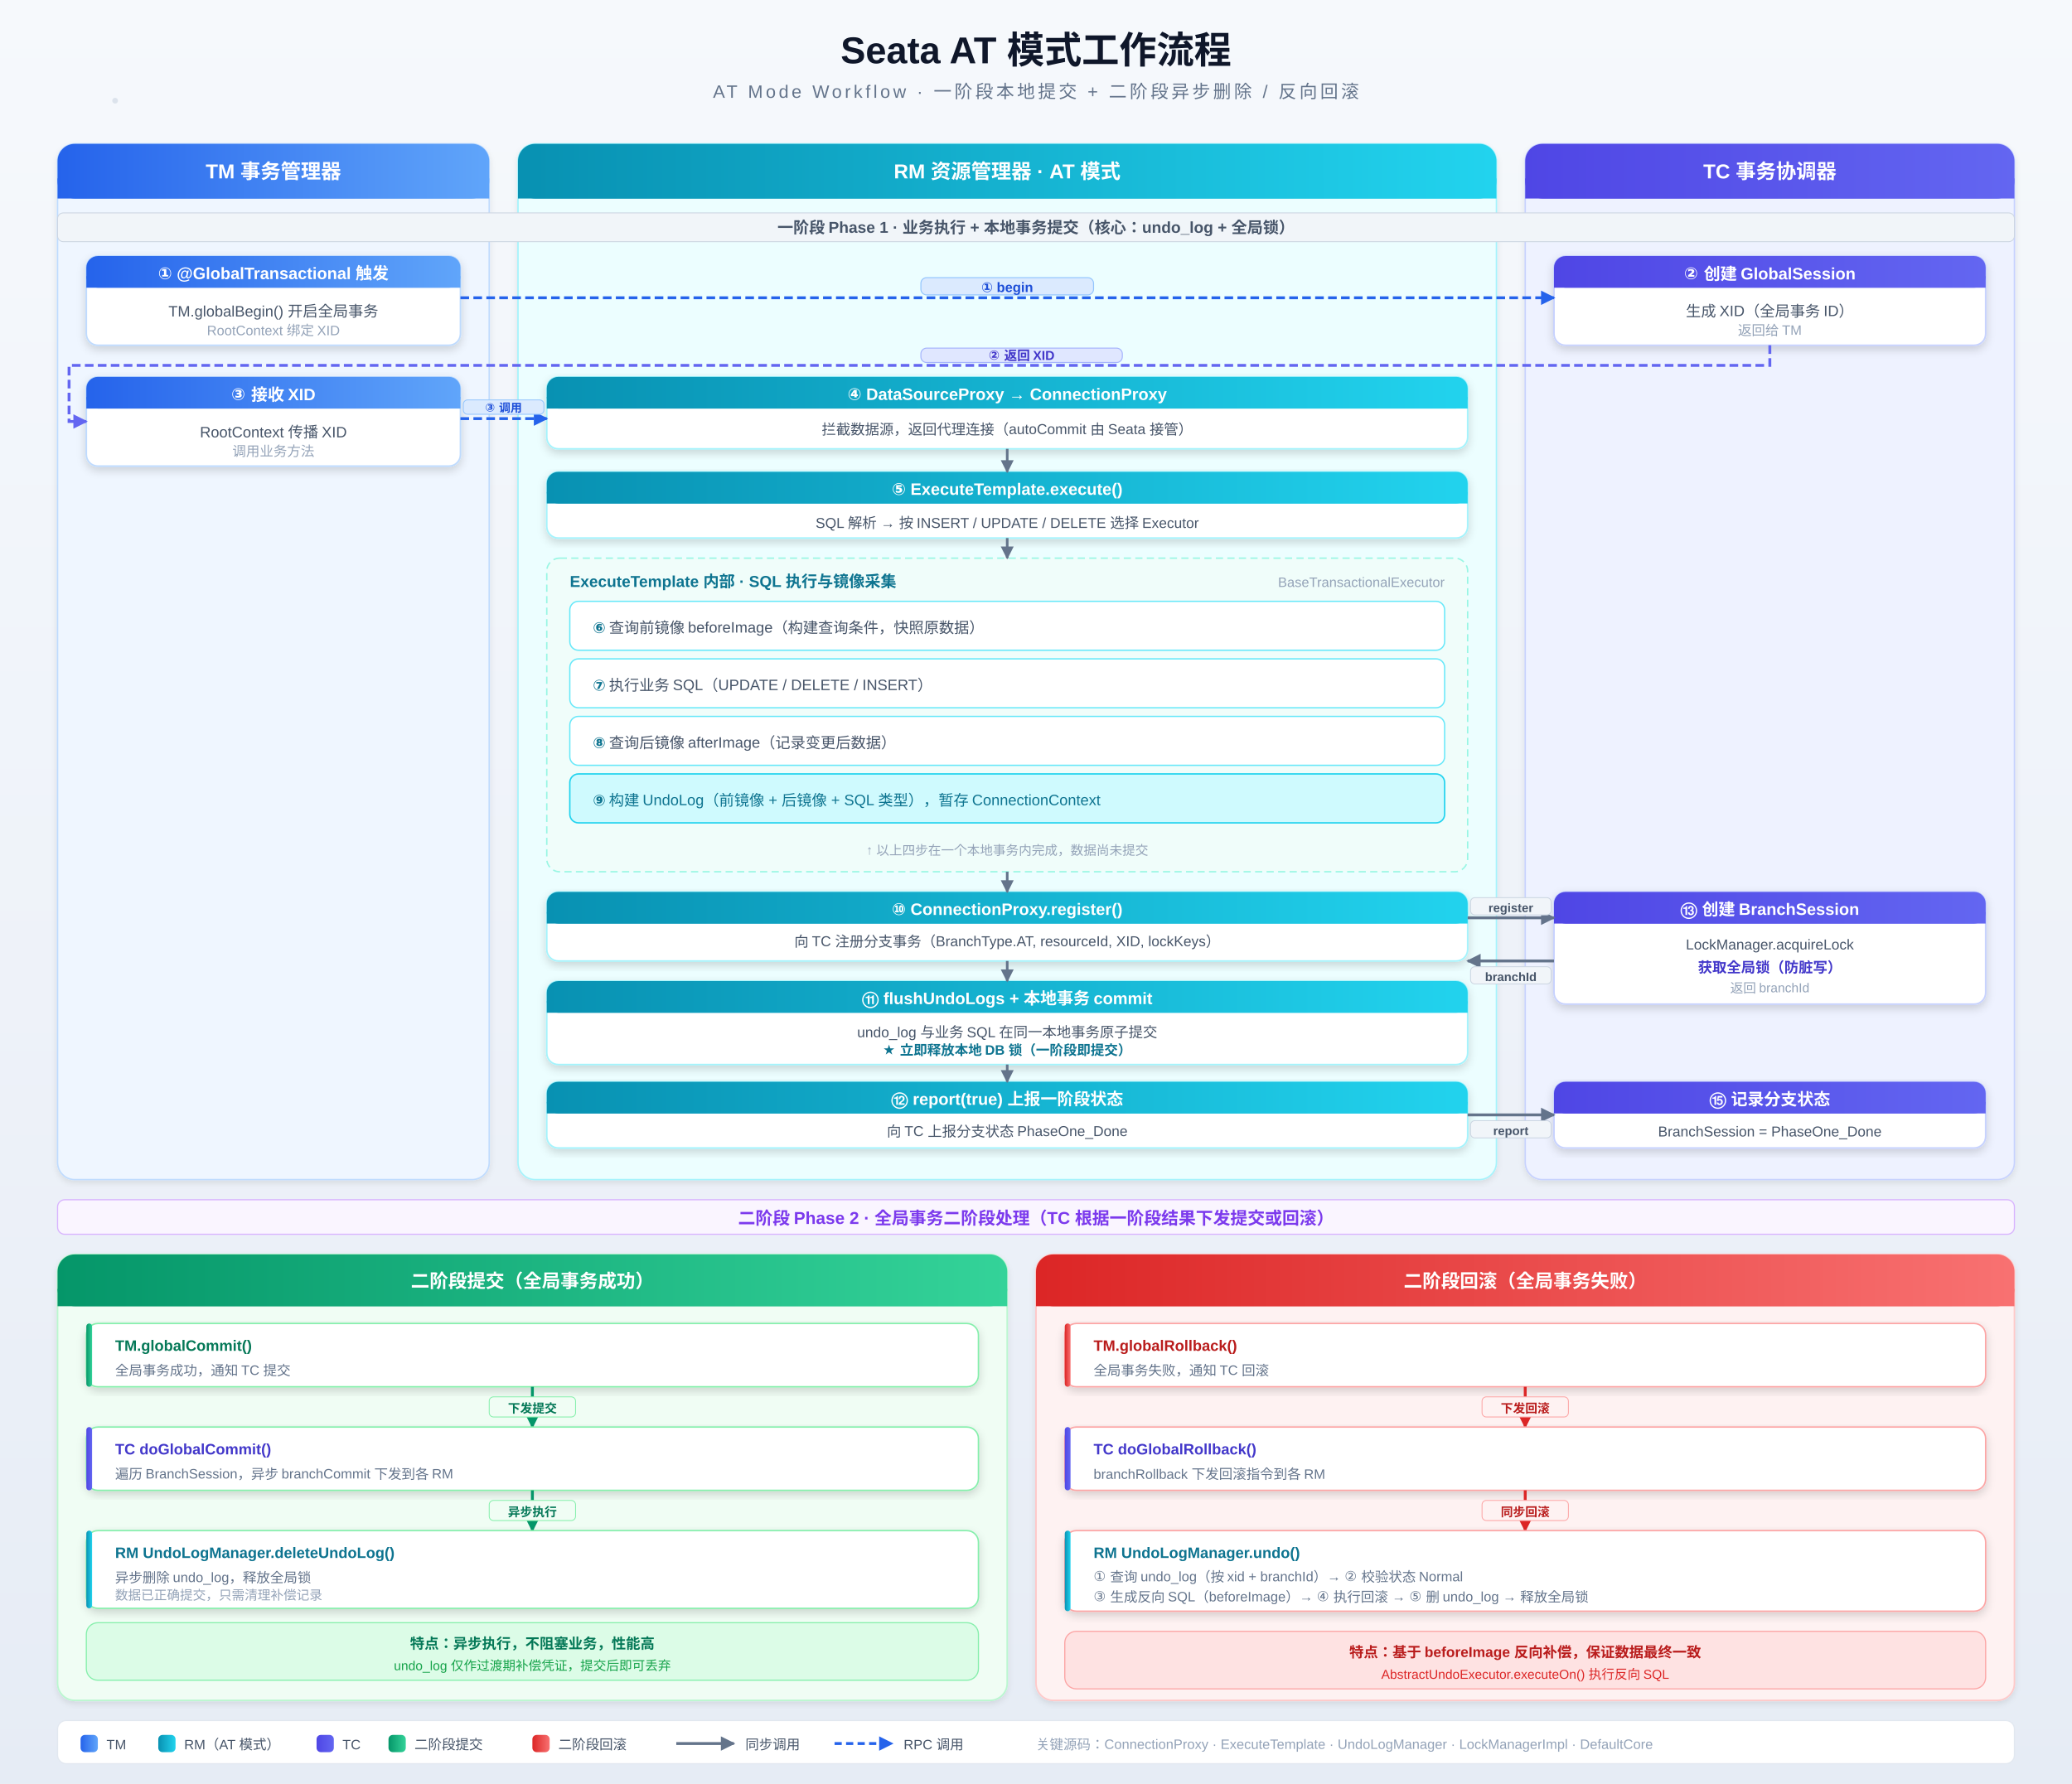
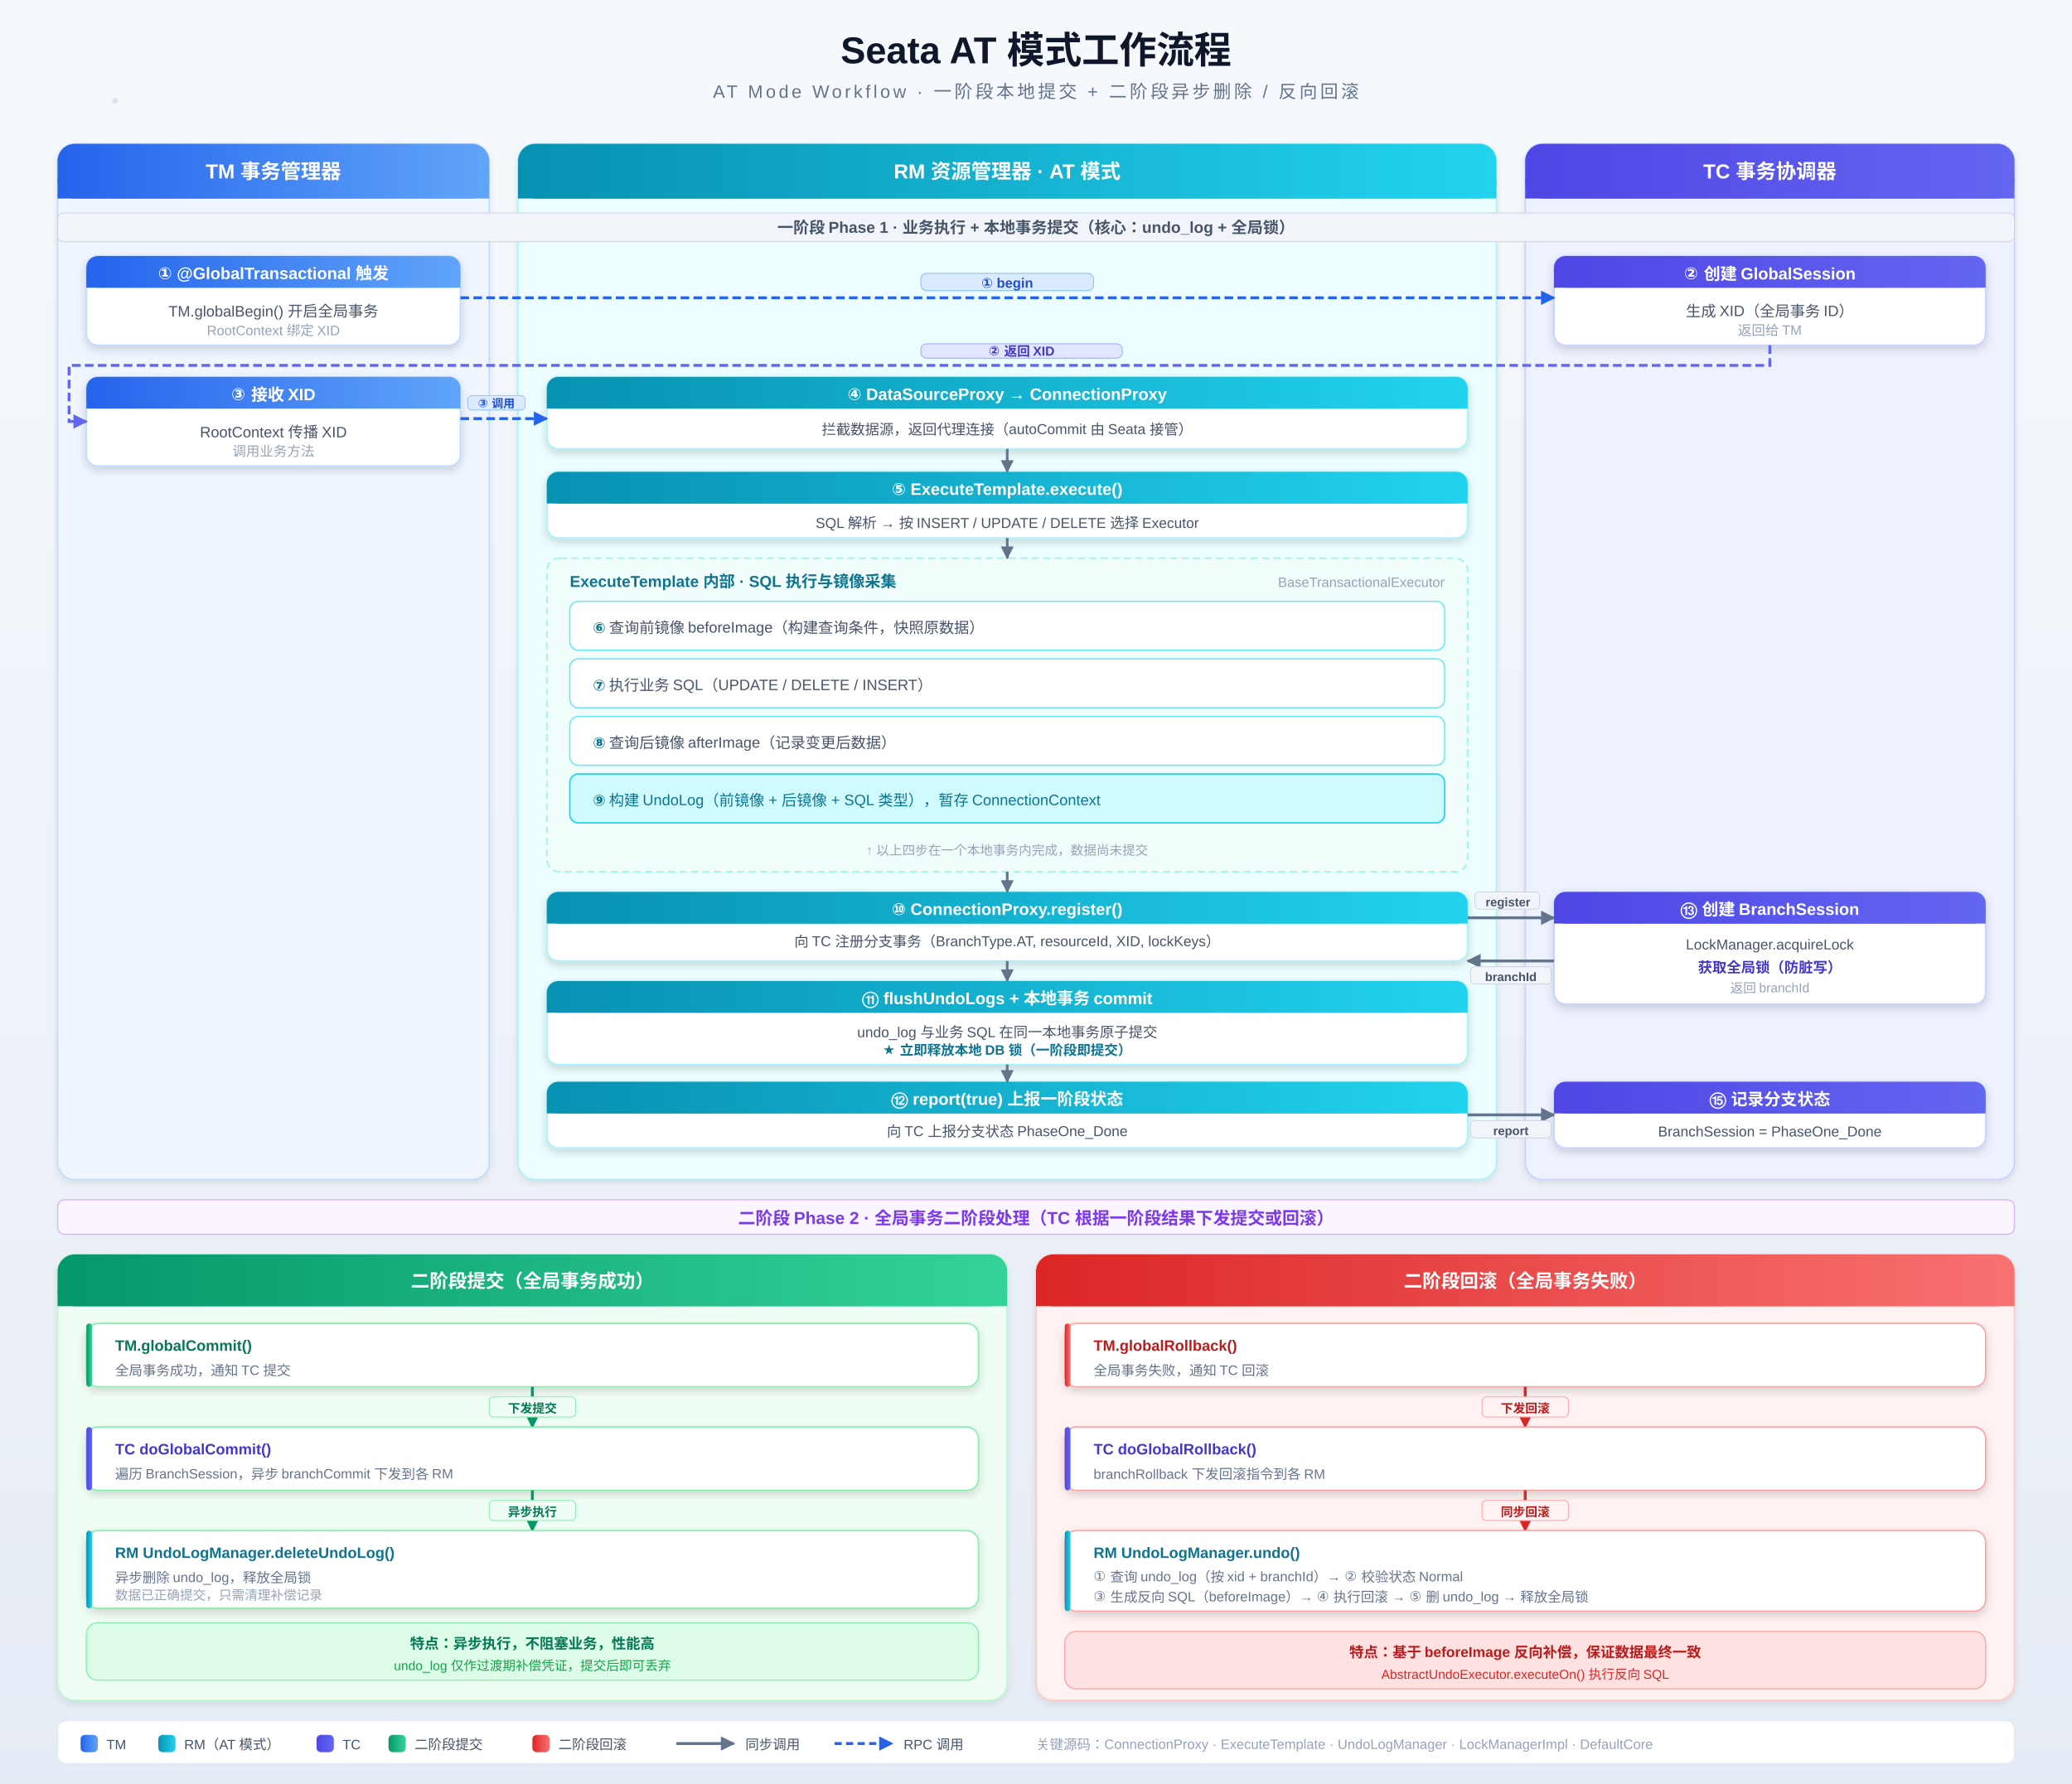
<svg xmlns="http://www.w3.org/2000/svg" width="1440" height="1240" viewBox="0 0 1440 1240" font-family="'Microsoft YaHei','PingFang SC','Segoe UI',Arial,sans-serif">
  <defs>
    <linearGradient id="bgGrad" x1="0" y1="0" x2="0" y2="1">
      <stop offset="0%" stop-color="#f6f9fc" />
      <stop offset="55%" stop-color="#eef2f9" />
      <stop offset="100%" stop-color="#e6ecf5" />
    </linearGradient>
    <linearGradient id="titleBar" x1="0" y1="0" x2="1" y2="0">
      <stop offset="0%" stop-color="#0891b2" />
      <stop offset="100%" stop-color="#6366f1" />
    </linearGradient>
    <linearGradient id="g-tm" x1="0" y1="0" x2="1" y2="0">
      <stop offset="0%" stop-color="#2563eb" />
      <stop offset="100%" stop-color="#60a5fa" />
    </linearGradient>
    <linearGradient id="g-at" x1="0" y1="0" x2="1" y2="0">
      <stop offset="0%" stop-color="#0891b2" />
      <stop offset="100%" stop-color="#22d3ee" />
    </linearGradient>
    <linearGradient id="g-tc" x1="0" y1="0" x2="1" y2="0">
      <stop offset="0%" stop-color="#4f46e5" />
      <stop offset="100%" stop-color="#6366f1" />
    </linearGradient>
    <linearGradient id="g-commit" x1="0" y1="0" x2="1" y2="0">
      <stop offset="0%" stop-color="#059669" />
      <stop offset="100%" stop-color="#34d399" />
    </linearGradient>
    <linearGradient id="g-rollback" x1="0" y1="0" x2="1" y2="0">
      <stop offset="0%" stop-color="#dc2626" />
      <stop offset="100%" stop-color="#f87171" />
    </linearGradient>
    <filter id="shadow" x="-10%" y="-10%" width="120%" height="125%">
      <feGaussianBlur in="SourceAlpha" stdDeviation="3" />
      <feOffset dx="0" dy="2.5" />
      <feComponentTransfer>
        <feFuncA type="linear" slope="0.16" />
      </feComponentTransfer>
      <feMerge>
        <feMergeNode />
        <feMergeNode in="SourceGraphic" />
      </feMerge>
    </filter>
    <filter id="softShadow" x="-10%" y="-10%" width="120%" height="125%">
      <feGaussianBlur in="SourceAlpha" stdDeviation="2" />
      <feOffset dx="0" dy="2" />
      <feComponentTransfer>
        <feFuncA type="linear" slope="0.09" />
      </feComponentTransfer>
      <feMerge>
        <feMergeNode />
        <feMergeNode in="SourceGraphic" />
      </feMerge>
    </filter>
    <marker id="arr" viewBox="0 0 10 10" refX="9" refY="5" markerWidth="5" markerHeight="5" orient="auto-start-reverse">
      <path d="M0,0 L10,5 L0,10 z" fill="#64748b" />
    </marker>
    <marker id="arrBlue" viewBox="0 0 10 10" refX="9" refY="5" markerWidth="5" markerHeight="5" orient="auto-start-reverse">
      <path d="M0,0 L10,5 L0,10 z" fill="#2563eb" />
    </marker>
    <marker id="arrPurple" viewBox="0 0 10 10" refX="9" refY="5" markerWidth="5" markerHeight="5" orient="auto-start-reverse">
      <path d="M0,0 L10,5 L0,10 z" fill="#6366f1" />
    </marker>
    <marker id="arrGreen" viewBox="0 0 10 10" refX="9" refY="5" markerWidth="5" markerHeight="5" orient="auto-start-reverse">
      <path d="M0,0 L10,5 L0,10 z" fill="#059669" />
    </marker>
    <marker id="arrRed" viewBox="0 0 10 10" refX="9" refY="5" markerWidth="5" markerHeight="5" orient="auto-start-reverse">
      <path d="M0,0 L10,5 L0,10 z" fill="#dc2626" />
    </marker>
  </defs>
  <rect width="1440" height="1240" fill="url(#bgGrad)" />
  <circle cx="80" cy="70" r="2" fill="#cbd5e1" opacity="0.6" />
  <circle cx="1380" cy="110" r="2.5" fill="#cbd5e1" opacity="0.6" />
  <circle cx="60" cy="1200" r="2" fill="#cbd5e1" opacity="0.6" />
  <circle cx="1380" cy="1210" r="2.5" fill="#cbd5e1" opacity="0.6" />
  <text x="720" y="44" text-anchor="middle" font-size="26" font-weight="700" fill="#0f172a">Seata AT 模式工作流程</text>
  <text x="720" y="68" text-anchor="middle" font-size="12.5" fill="#64748b" letter-spacing="2">AT Mode Workflow · 一阶段本地提交 + 二阶段异步删除 / 反向回滚</text>
  <line x1="600" y1="82" x2="840" y2="82" stroke="url(#titleBar)" stroke-width="2.5" stroke-linecap="round" />
  <rect x="40" y="100" width="300" height="720" rx="12" fill="#eff6ff" stroke="#bfdbfe" stroke-width="1" filter="url(#softShadow)" />
  <rect x="360" y="100" width="680" height="720" rx="12" fill="#ecfeff" stroke="#a5f3fc" stroke-width="1" filter="url(#softShadow)" />
  <rect x="1060" y="100" width="340" height="720" rx="12" fill="#eef2ff" stroke="#c7d2fe" stroke-width="1" filter="url(#softShadow)" />
  <rect x="40" y="100" width="300" height="38" rx="12" fill="url(#g-tm)" />
  <rect x="40" y="124" width="300" height="14" fill="url(#g-tm)" />
  <text x="190" y="124" text-anchor="middle" font-size="14" font-weight="700" fill="#ffffff">TM  事务管理器</text>
  <rect x="360" y="100" width="680" height="38" rx="12" fill="url(#g-at)" />
  <rect x="360" y="124" width="680" height="14" fill="url(#g-at)" />
  <text x="700" y="124" text-anchor="middle" font-size="14" font-weight="700" fill="#ffffff">RM  资源管理器 · AT 模式</text>
  <rect x="1060" y="100" width="340" height="38" rx="12" fill="url(#g-tc)" />
  <rect x="1060" y="124" width="340" height="14" fill="url(#g-tc)" />
  <text x="1230" y="124" text-anchor="middle" font-size="14" font-weight="700" fill="#ffffff">TC  事务协调器</text>
  <rect x="40" y="148" width="1360" height="20" rx="4" fill="#f1f5f9" stroke="#cbd5e1" stroke-width="0.6" />
  <text x="720" y="162" text-anchor="middle" font-size="11" font-weight="700" fill="#475569">一阶段 Phase 1 · 业务执行 + 本地事务提交（核心：undo_log + 全局锁）</text>
  <g>
    <rect x="60" y="178" width="260" height="62" rx="8" fill="#ffffff" stroke="#bfdbfe" stroke-width="1.1" filter="url(#shadow)" />
    <rect x="60" y="178" width="260" height="22" rx="8" fill="url(#g-tm)" />
    <rect x="60" y="192" width="260" height="8" fill="url(#g-tm)" />
    <text x="190" y="194" text-anchor="middle" font-size="11.5" font-weight="700" fill="#ffffff">① @GlobalTransactional 触发</text>
    <text x="190" y="220" text-anchor="middle" font-size="10.5" fill="#475569">TM.globalBegin() 开启全局事务</text>
    <text x="190" y="233" text-anchor="middle" font-size="9.5" fill="#94a3b8">RootContext 绑定 XID</text>
  </g>
  <g>
    <rect x="60" y="262" width="260" height="62" rx="8" fill="#ffffff" stroke="#bfdbfe" stroke-width="1.1" filter="url(#shadow)" />
    <rect x="60" y="262" width="260" height="22" rx="8" fill="url(#g-tm)" />
    <rect x="60" y="276" width="260" height="8" fill="url(#g-tm)" />
    <text x="190" y="278" text-anchor="middle" font-size="11.5" font-weight="700" fill="#ffffff">③ 接收 XID</text>
    <text x="190" y="304" text-anchor="middle" font-size="10.5" fill="#475569">RootContext 传播 XID</text>
    <text x="190" y="317" text-anchor="middle" font-size="9.5" fill="#94a3b8">调用业务方法</text>
  </g>
  <g>
    <rect x="380" y="262" width="640" height="50" rx="8" fill="#ffffff" stroke="#a5f3fc" stroke-width="1.1" filter="url(#shadow)" />
    <rect x="380" y="262" width="640" height="22" rx="8" fill="url(#g-at)" />
    <rect x="380" y="276" width="640" height="8" fill="url(#g-at)" />
    <text x="700" y="278" text-anchor="middle" font-size="11.5" font-weight="700" fill="#ffffff">④ DataSourceProxy → ConnectionProxy</text>
    <text x="700" y="302" text-anchor="middle" font-size="10" fill="#475569">拦截数据源，返回代理连接（autoCommit 由 Seata 接管）</text>
  </g>
  <g>
    <rect x="380" y="328" width="640" height="46" rx="8" fill="#ffffff" stroke="#a5f3fc" stroke-width="1.1" filter="url(#shadow)" />
    <rect x="380" y="328" width="640" height="22" rx="8" fill="url(#g-at)" />
    <rect x="380" y="342" width="640" height="8" fill="url(#g-at)" />
    <text x="700" y="344" text-anchor="middle" font-size="11.5" font-weight="700" fill="#ffffff">⑤ ExecuteTemplate.execute()</text>
    <text x="700" y="367" text-anchor="middle" font-size="10" fill="#475569">SQL 解析 → 按 INSERT / UPDATE / DELETE 选择 Executor</text>
  </g>
  <g>
    <rect x="380" y="388" width="640" height="218" rx="9" fill="#f0fdfa" stroke="#99f6e4" stroke-width="1" stroke-dasharray="5 3" />
    <text x="396" y="408" font-size="11" font-weight="700" fill="#0e7490">ExecuteTemplate 内部 · SQL 执行与镜像采集</text>
    <text x="1004" y="408" text-anchor="end" font-size="9.5" fill="#94a3b8">BaseTransactionalExecutor</text>
    <rect x="396" y="418" width="608" height="34" rx="6" fill="#ffffff" stroke="#67e8f9" stroke-width="0.9" />
    <text x="412" y="440" font-size="10.5" fill="#475569">
      <tspan font-weight="700" fill="#0e7490">⑥</tspan>  查询前镜像 beforeImage（构建查询条件，快照原数据）</text>
    <rect x="396" y="458" width="608" height="34" rx="6" fill="#ffffff" stroke="#67e8f9" stroke-width="0.9" />
    <text x="412" y="480" font-size="10.5" fill="#475569">
      <tspan font-weight="700" fill="#0e7490">⑦</tspan>  执行业务 SQL（UPDATE / DELETE / INSERT）</text>
    <rect x="396" y="498" width="608" height="34" rx="6" fill="#ffffff" stroke="#67e8f9" stroke-width="0.9" />
    <text x="412" y="520" font-size="10.5" fill="#475569">
      <tspan font-weight="700" fill="#0e7490">⑧</tspan>  查询后镜像 afterImage（记录变更后数据）</text>
    <rect x="396" y="538" width="608" height="34" rx="6" fill="#cffafe" stroke="#22d3ee" stroke-width="1" />
    <text x="412" y="560" font-size="10.5" fill="#0e7490">
      <tspan font-weight="700">⑨</tspan>  构建 UndoLog（前镜像 + 后镜像 + SQL 类型），暂存 ConnectionContext</text>
    <text x="700" y="594" text-anchor="middle" font-size="9" fill="#94a3b8">↑ 以上四步在一个本地事务内完成，数据尚未提交</text>
  </g>
  <g>
    <rect x="380" y="620" width="640" height="48" rx="8" fill="#ffffff" stroke="#a5f3fc" stroke-width="1.1" filter="url(#shadow)" />
    <rect x="380" y="620" width="640" height="22" rx="8" fill="url(#g-at)" />
    <rect x="380" y="634" width="640" height="8" fill="url(#g-at)" />
    <text x="700" y="636" text-anchor="middle" font-size="11.5" font-weight="700" fill="#ffffff">⑩ ConnectionProxy.register()</text>
    <text x="700" y="658" text-anchor="middle" font-size="10" fill="#475569">向 TC 注册分支事务（BranchType.AT, resourceId, XID, lockKeys）</text>
  </g>
  <g>
    <rect x="380" y="682" width="640" height="58" rx="8" fill="#ffffff" stroke="#a5f3fc" stroke-width="1.1" filter="url(#shadow)" />
    <rect x="380" y="682" width="640" height="22" rx="8" fill="url(#g-at)" />
    <rect x="380" y="696" width="640" height="8" fill="url(#g-at)" />
    <text x="700" y="698" text-anchor="middle" font-size="11.5" font-weight="700" fill="#ffffff">⑪ flushUndoLogs + 本地事务 commit</text>
    <text x="700" y="721" text-anchor="middle" font-size="10" fill="#475569">undo_log 与业务 SQL 在同一本地事务原子提交</text>
    <text x="700" y="733" text-anchor="middle" font-size="9.5" font-weight="700" fill="#0e7490">★ 立即释放本地 DB 锁（一阶段即提交）</text>
  </g>
  <g>
    <rect x="380" y="752" width="640" height="46" rx="8" fill="#ffffff" stroke="#a5f3fc" stroke-width="1.1" filter="url(#shadow)" />
    <rect x="380" y="752" width="640" height="22" rx="8" fill="url(#g-at)" />
    <rect x="380" y="766" width="640" height="8" fill="url(#g-at)" />
    <text x="700" y="768" text-anchor="middle" font-size="11.5" font-weight="700" fill="#ffffff">⑫ report(true) 上报一阶段状态</text>
    <text x="700" y="790" text-anchor="middle" font-size="10" fill="#475569">向 TC 上报分支状态 PhaseOne_Done</text>
  </g>
  <g>
    <rect x="1080" y="178" width="300" height="62" rx="8" fill="#ffffff" stroke="#c7d2fe" stroke-width="1.1" filter="url(#shadow)" />
    <rect x="1080" y="178" width="300" height="22" rx="8" fill="url(#g-tc)" />
    <rect x="1080" y="192" width="300" height="8" fill="url(#g-tc)" />
    <text x="1230" y="194" text-anchor="middle" font-size="11.5" font-weight="700" fill="#ffffff">② 创建 GlobalSession</text>
    <text x="1230" y="220" text-anchor="middle" font-size="10.5" fill="#475569">生成 XID（全局事务 ID）</text>
    <text x="1230" y="233" text-anchor="middle" font-size="9.5" fill="#94a3b8">返回给 TM</text>
  </g>
  <g>
    <rect x="1080" y="620" width="300" height="78" rx="8" fill="#ffffff" stroke="#c7d2fe" stroke-width="1.1" filter="url(#shadow)" />
    <rect x="1080" y="620" width="300" height="22" rx="8" fill="url(#g-tc)" />
    <rect x="1080" y="634" width="300" height="8" fill="url(#g-tc)" />
    <text x="1230" y="636" text-anchor="middle" font-size="11.5" font-weight="700" fill="#ffffff">⑬ 创建 BranchSession</text>
    <text x="1230" y="660" text-anchor="middle" font-size="10" fill="#475569">LockManager.acquireLock</text>
    <text x="1230" y="676" text-anchor="middle" font-size="10" font-weight="700" fill="#4338ca">获取全局锁（防脏写）</text>
    <text x="1230" y="690" text-anchor="middle" font-size="9" fill="#94a3b8">返回 branchId</text>
  </g>
  <g>
    <rect x="1080" y="752" width="300" height="46" rx="8" fill="#ffffff" stroke="#c7d2fe" stroke-width="1.1" filter="url(#shadow)" />
    <rect x="1080" y="752" width="300" height="22" rx="8" fill="url(#g-tc)" />
    <rect x="1080" y="766" width="300" height="8" fill="url(#g-tc)" />
    <text x="1230" y="768" text-anchor="middle" font-size="11.5" font-weight="700" fill="#ffffff">⑮ 记录分支状态</text>
    <text x="1230" y="790" text-anchor="middle" font-size="10" fill="#475569">BranchSession = PhaseOne_Done</text>
  </g>
  <path d="M 320 207 L 1080 207" fill="none" stroke="#2563eb" stroke-width="2" stroke-dasharray="6 3" marker-end="url(#arrBlue)" />
-   <rect x="640" y="193" width="120" height="12" rx="4" fill="#dbeafe" stroke="#93c5fd" stroke-width="0.7" />
-   <text x="700" y="203" text-anchor="middle" font-size="9.5" font-weight="700" fill="#1d4ed8">① begin</text>
+   <rect x="640" y="190" width="120" height="12" rx="4" fill="#dbeafe" stroke="#93c5fd" stroke-width="0.7" />
+   <text x="700" y="200" text-anchor="middle" font-size="9.5" font-weight="700" fill="#1d4ed8">① begin</text>
  <path d="M 1230 240 L 1230 254 L 48 254 L 48 293 L 60 293" fill="none" stroke="#6366f1" stroke-width="2" stroke-dasharray="6 3" marker-end="url(#arrPurple)" />
-   <rect x="640" y="242" width="140" height="10" rx="4" fill="#e0e7ff" stroke="#a5b4fc" stroke-width="0.7" />
-   <text x="710" y="250" text-anchor="middle" font-size="9" font-weight="700" fill="#4338ca">② 返回 XID</text>
+   <rect x="640" y="239" width="140" height="10" rx="4" fill="#e0e7ff" stroke="#a5b4fc" stroke-width="0.7" />
+   <text x="710" y="247" text-anchor="middle" font-size="9" font-weight="700" fill="#4338ca">② 返回 XID</text>
  <path d="M 320 291 L 380 291" fill="none" stroke="#2563eb" stroke-width="2" stroke-dasharray="6 3" marker-end="url(#arrBlue)" />
-   <rect x="322" y="278" width="56" height="10" rx="3" fill="#dbeafe" stroke="#93c5fd" stroke-width="0.6" />
-   <text x="350" y="286" text-anchor="middle" font-size="8" font-weight="700" fill="#1d4ed8">③ 调用</text>
+   <rect x="325" y="275" width="40" height="10" rx="3" fill="#dbeafe" stroke="#93c5fd" stroke-width="0.6" />
+   <text x="345" y="283" text-anchor="middle" font-size="8" font-weight="700" fill="#1d4ed8">③ 调用</text>
  <path d="M 1020 638 L 1080 638" fill="none" stroke="#64748b" stroke-width="2" marker-end="url(#arr)" />
-   <rect x="1022" y="624" width="56" height="12" rx="3" fill="#f1f5f9" stroke="#cbd5e1" stroke-width="0.6" />
-   <text x="1050" y="634" text-anchor="middle" font-size="8.5" font-weight="700" fill="#475569">register</text>
+   <rect x="1025" y="620" width="45" height="12" rx="3" fill="#f1f5f9" stroke="#cbd5e1" stroke-width="0.6" />
+   <text x="1048" y="630" text-anchor="middle" font-size="8.5" font-weight="700" fill="#475569">register</text>
  <path d="M 1080 668 L 1020 668" fill="none" stroke="#64748b" stroke-width="2" marker-end="url(#arr)" />
  <rect x="1022" y="672" width="56" height="12" rx="3" fill="#f1f5f9" stroke="#cbd5e1" stroke-width="0.6" />
  <text x="1050" y="682" text-anchor="middle" font-size="8.5" font-weight="700" fill="#475569">branchId</text>
  <path d="M 1020 775 L 1080 775" fill="none" stroke="#64748b" stroke-width="2" marker-end="url(#arr)" />
  <rect x="1022" y="779" width="56" height="12" rx="3" fill="#f1f5f9" stroke="#cbd5e1" stroke-width="0.6" />
  <text x="1050" y="789" text-anchor="middle" font-size="8.5" font-weight="700" fill="#475569">report</text>
  <path d="M 700 312 L 700 328" fill="none" stroke="#64748b" stroke-width="1.8" marker-end="url(#arr)" />
  <path d="M 700 374 L 700 388" fill="none" stroke="#64748b" stroke-width="1.8" marker-end="url(#arr)" />
  <path d="M 700 606 L 700 620" fill="none" stroke="#64748b" stroke-width="1.8" marker-end="url(#arr)" />
  <path d="M 700 668 L 700 682" fill="none" stroke="#64748b" stroke-width="1.8" marker-end="url(#arr)" />
  <path d="M 700 740 L 700 752" fill="none" stroke="#64748b" stroke-width="1.8" marker-end="url(#arr)" />
  <rect x="40" y="834" width="1360" height="24" rx="5" fill="#faf5ff" stroke="#d8b4fe" stroke-width="0.8" />
  <text x="720" y="851" text-anchor="middle" font-size="12" font-weight="700" fill="#7c3aed">二阶段 Phase 2 · 全局事务二阶段处理（TC 根据一阶段结果下发提交或回滚）</text>
  <rect x="40" y="872" width="660" height="310" rx="12" fill="#f0fdf4" stroke="#bbf7d0" stroke-width="1.1" filter="url(#softShadow)" />
  <rect x="40" y="872" width="660" height="36" rx="12" fill="url(#g-commit)" />
  <rect x="40" y="896" width="660" height="12" fill="url(#g-commit)" />
  <text x="370" y="895" text-anchor="middle" font-size="13" font-weight="700" fill="#ffffff">二阶段提交（全局事务成功）</text>
  <g>
    <rect x="60" y="920" width="620" height="44" rx="8" fill="#ffffff" stroke="#86efac" stroke-width="1" filter="url(#shadow)" />
    <rect x="60" y="920" width="4" height="44" rx="2" fill="url(#g-commit)" />
    <text x="80" y="939" font-size="10.5" font-weight="700" fill="#047857">TM.globalCommit()</text>
    <text x="80" y="956" font-size="9.5" fill="#64748b">全局事务成功，通知 TC 提交</text>
  </g>
  <path d="M 370 964 L 370 992" fill="none" stroke="#059669" stroke-width="2" marker-end="url(#arrGreen)" />
  <rect x="340" y="971" width="60" height="14" rx="3" fill="#f0fdf4" stroke="#86efac" stroke-width="0.6" />
  <text x="370" y="982" text-anchor="middle" font-size="8.5" font-weight="700" fill="#047857">下发提交</text>
  <g>
    <rect x="60" y="992" width="620" height="44" rx="8" fill="#ffffff" stroke="#86efac" stroke-width="1" filter="url(#shadow)" />
    <rect x="60" y="992" width="4" height="44" rx="2" fill="url(#g-tc)" />
    <text x="80" y="1011" font-size="10.5" font-weight="700" fill="#4338ca">TC doGlobalCommit()</text>
    <text x="80" y="1028" font-size="9.5" fill="#64748b">遍历 BranchSession，异步 branchCommit 下发到各 RM</text>
  </g>
  <path d="M 370 1036 L 370 1064" fill="none" stroke="#059669" stroke-width="2" marker-end="url(#arrGreen)" />
  <rect x="340" y="1043" width="60" height="14" rx="3" fill="#f0fdf4" stroke="#86efac" stroke-width="0.6" />
  <text x="370" y="1054" text-anchor="middle" font-size="8.5" font-weight="700" fill="#047857">异步执行</text>
  <g>
    <rect x="60" y="1064" width="620" height="54" rx="8" fill="#ffffff" stroke="#86efac" stroke-width="1" filter="url(#shadow)" />
    <rect x="60" y="1064" width="4" height="54" rx="2" fill="url(#g-at)" />
    <text x="80" y="1083" font-size="10.5" font-weight="700" fill="#0e7490">RM UndoLogManager.deleteUndoLog()</text>
    <text x="80" y="1100" font-size="9.5" fill="#64748b">异步删除 undo_log，释放全局锁</text>
    <text x="80" y="1112" font-size="9" fill="#94a3b8">数据已正确提交，只需清理补偿记录</text>
  </g>
  <rect x="60" y="1128" width="620" height="40" rx="8" fill="#dcfce7" stroke="#86efac" stroke-width="0.8" />
  <text x="370" y="1146" text-anchor="middle" font-size="10" font-weight="700" fill="#047857">特点：异步执行，不阻塞业务，性能高</text>
  <text x="370" y="1161" text-anchor="middle" font-size="9" fill="#16a34a">undo_log 仅作过渡期补偿凭证，提交后即可丢弃</text>
  <rect x="720" y="872" width="680" height="310" rx="12" fill="#fef2f2" stroke="#fecaca" stroke-width="1.1" filter="url(#softShadow)" />
  <rect x="720" y="872" width="680" height="36" rx="12" fill="url(#g-rollback)" />
  <rect x="720" y="896" width="680" height="12" fill="url(#g-rollback)" />
  <text x="1060" y="895" text-anchor="middle" font-size="13" font-weight="700" fill="#ffffff">二阶段回滚（全局事务失败）</text>
  <g>
    <rect x="740" y="920" width="640" height="44" rx="8" fill="#ffffff" stroke="#fca5a5" stroke-width="1" filter="url(#shadow)" />
    <rect x="740" y="920" width="4" height="44" rx="2" fill="url(#g-rollback)" />
    <text x="760" y="939" font-size="10.5" font-weight="700" fill="#b91c1c">TM.globalRollback()</text>
    <text x="760" y="956" font-size="9.5" fill="#64748b">全局事务失败，通知 TC 回滚</text>
  </g>
  <path d="M 1060 964 L 1060 992" fill="none" stroke="#dc2626" stroke-width="2" marker-end="url(#arrRed)" />
  <rect x="1030" y="971" width="60" height="14" rx="3" fill="#fef2f2" stroke="#fca5a5" stroke-width="0.6" />
  <text x="1060" y="982" text-anchor="middle" font-size="8.5" font-weight="700" fill="#b91c1c">下发回滚</text>
  <g>
    <rect x="740" y="992" width="640" height="44" rx="8" fill="#ffffff" stroke="#fca5a5" stroke-width="1" filter="url(#shadow)" />
    <rect x="740" y="992" width="4" height="44" rx="2" fill="url(#g-tc)" />
    <text x="760" y="1011" font-size="10.5" font-weight="700" fill="#4338ca">TC doGlobalRollback()</text>
    <text x="760" y="1028" font-size="9.5" fill="#64748b">branchRollback 下发回滚指令到各 RM</text>
  </g>
  <path d="M 1060 1036 L 1060 1064" fill="none" stroke="#dc2626" stroke-width="2" marker-end="url(#arrRed)" />
  <rect x="1030" y="1043" width="60" height="14" rx="3" fill="#fef2f2" stroke="#fca5a5" stroke-width="0.6" />
  <text x="1060" y="1054" text-anchor="middle" font-size="8.5" font-weight="700" fill="#b91c1c">同步回滚</text>
  <g>
    <rect x="740" y="1064" width="640" height="56" rx="8" fill="#ffffff" stroke="#fca5a5" stroke-width="1" filter="url(#shadow)" />
    <rect x="740" y="1064" width="4" height="56" rx="2" fill="url(#g-at)" />
    <text x="760" y="1083" font-size="10.5" font-weight="700" fill="#0e7490">RM UndoLogManager.undo()</text>
    <text x="760" y="1099" font-size="9.5" fill="#64748b">① 查询 undo_log（按 xid + branchId）→ ② 校验状态 Normal</text>
    <text x="760" y="1113" font-size="9.5" fill="#64748b">③ 生成反向 SQL（beforeImage）→ ④ 执行回滚 → ⑤ 删 undo_log → 释放全局锁</text>
  </g>
  <rect x="740" y="1134" width="640" height="40" rx="8" fill="#fee2e2" stroke="#fca5a5" stroke-width="0.8" />
  <text x="1060" y="1152" text-anchor="middle" font-size="10" font-weight="700" fill="#b91c1c">特点：基于 beforeImage 反向补偿，保证数据最终一致</text>
  <text x="1060" y="1167" text-anchor="middle" font-size="9" fill="#dc2626">AbstractUndoExecutor.executeOn() 执行反向 SQL</text>
  <rect x="40" y="1196" width="1360" height="30" rx="6" fill="#ffffff" stroke="#e2e8f0" stroke-width="0.8" />
  <rect x="56" y="1206" width="12" height="12" rx="3" fill="url(#g-tm)" />
  <text x="74" y="1216" font-size="9.5" fill="#475569">TM</text>
  <rect x="110" y="1206" width="12" height="12" rx="3" fill="url(#g-at)" />
  <text x="128" y="1216" font-size="9.5" fill="#475569">RM（AT 模式）</text>
  <rect x="220" y="1206" width="12" height="12" rx="3" fill="url(#g-tc)" />
  <text x="238" y="1216" font-size="9.5" fill="#475569">TC</text>
  <rect x="270" y="1206" width="12" height="12" rx="3" fill="url(#g-commit)" />
  <text x="288" y="1216" font-size="9.5" fill="#475569">二阶段提交</text>
  <rect x="370" y="1206" width="12" height="12" rx="3" fill="url(#g-rollback)" />
  <text x="388" y="1216" font-size="9.5" fill="#475569">二阶段回滚</text>
  <line x1="470" y1="1212" x2="510" y2="1212" stroke="#64748b" stroke-width="2" marker-end="url(#arr)" />
  <text x="518" y="1216" font-size="9.5" fill="#475569">同步调用</text>
  <line x1="580" y1="1212" x2="620" y2="1212" stroke="#2563eb" stroke-width="2" stroke-dasharray="5 3" marker-end="url(#arrBlue)" />
  <text x="628" y="1216" font-size="9.5" fill="#475569">RPC 调用</text>
  <text x="720" y="1216" font-size="9.5" fill="#94a3b8">关键源码：ConnectionProxy · ExecuteTemplate · UndoLogManager · LockManagerImpl · DefaultCore</text>
</svg>
